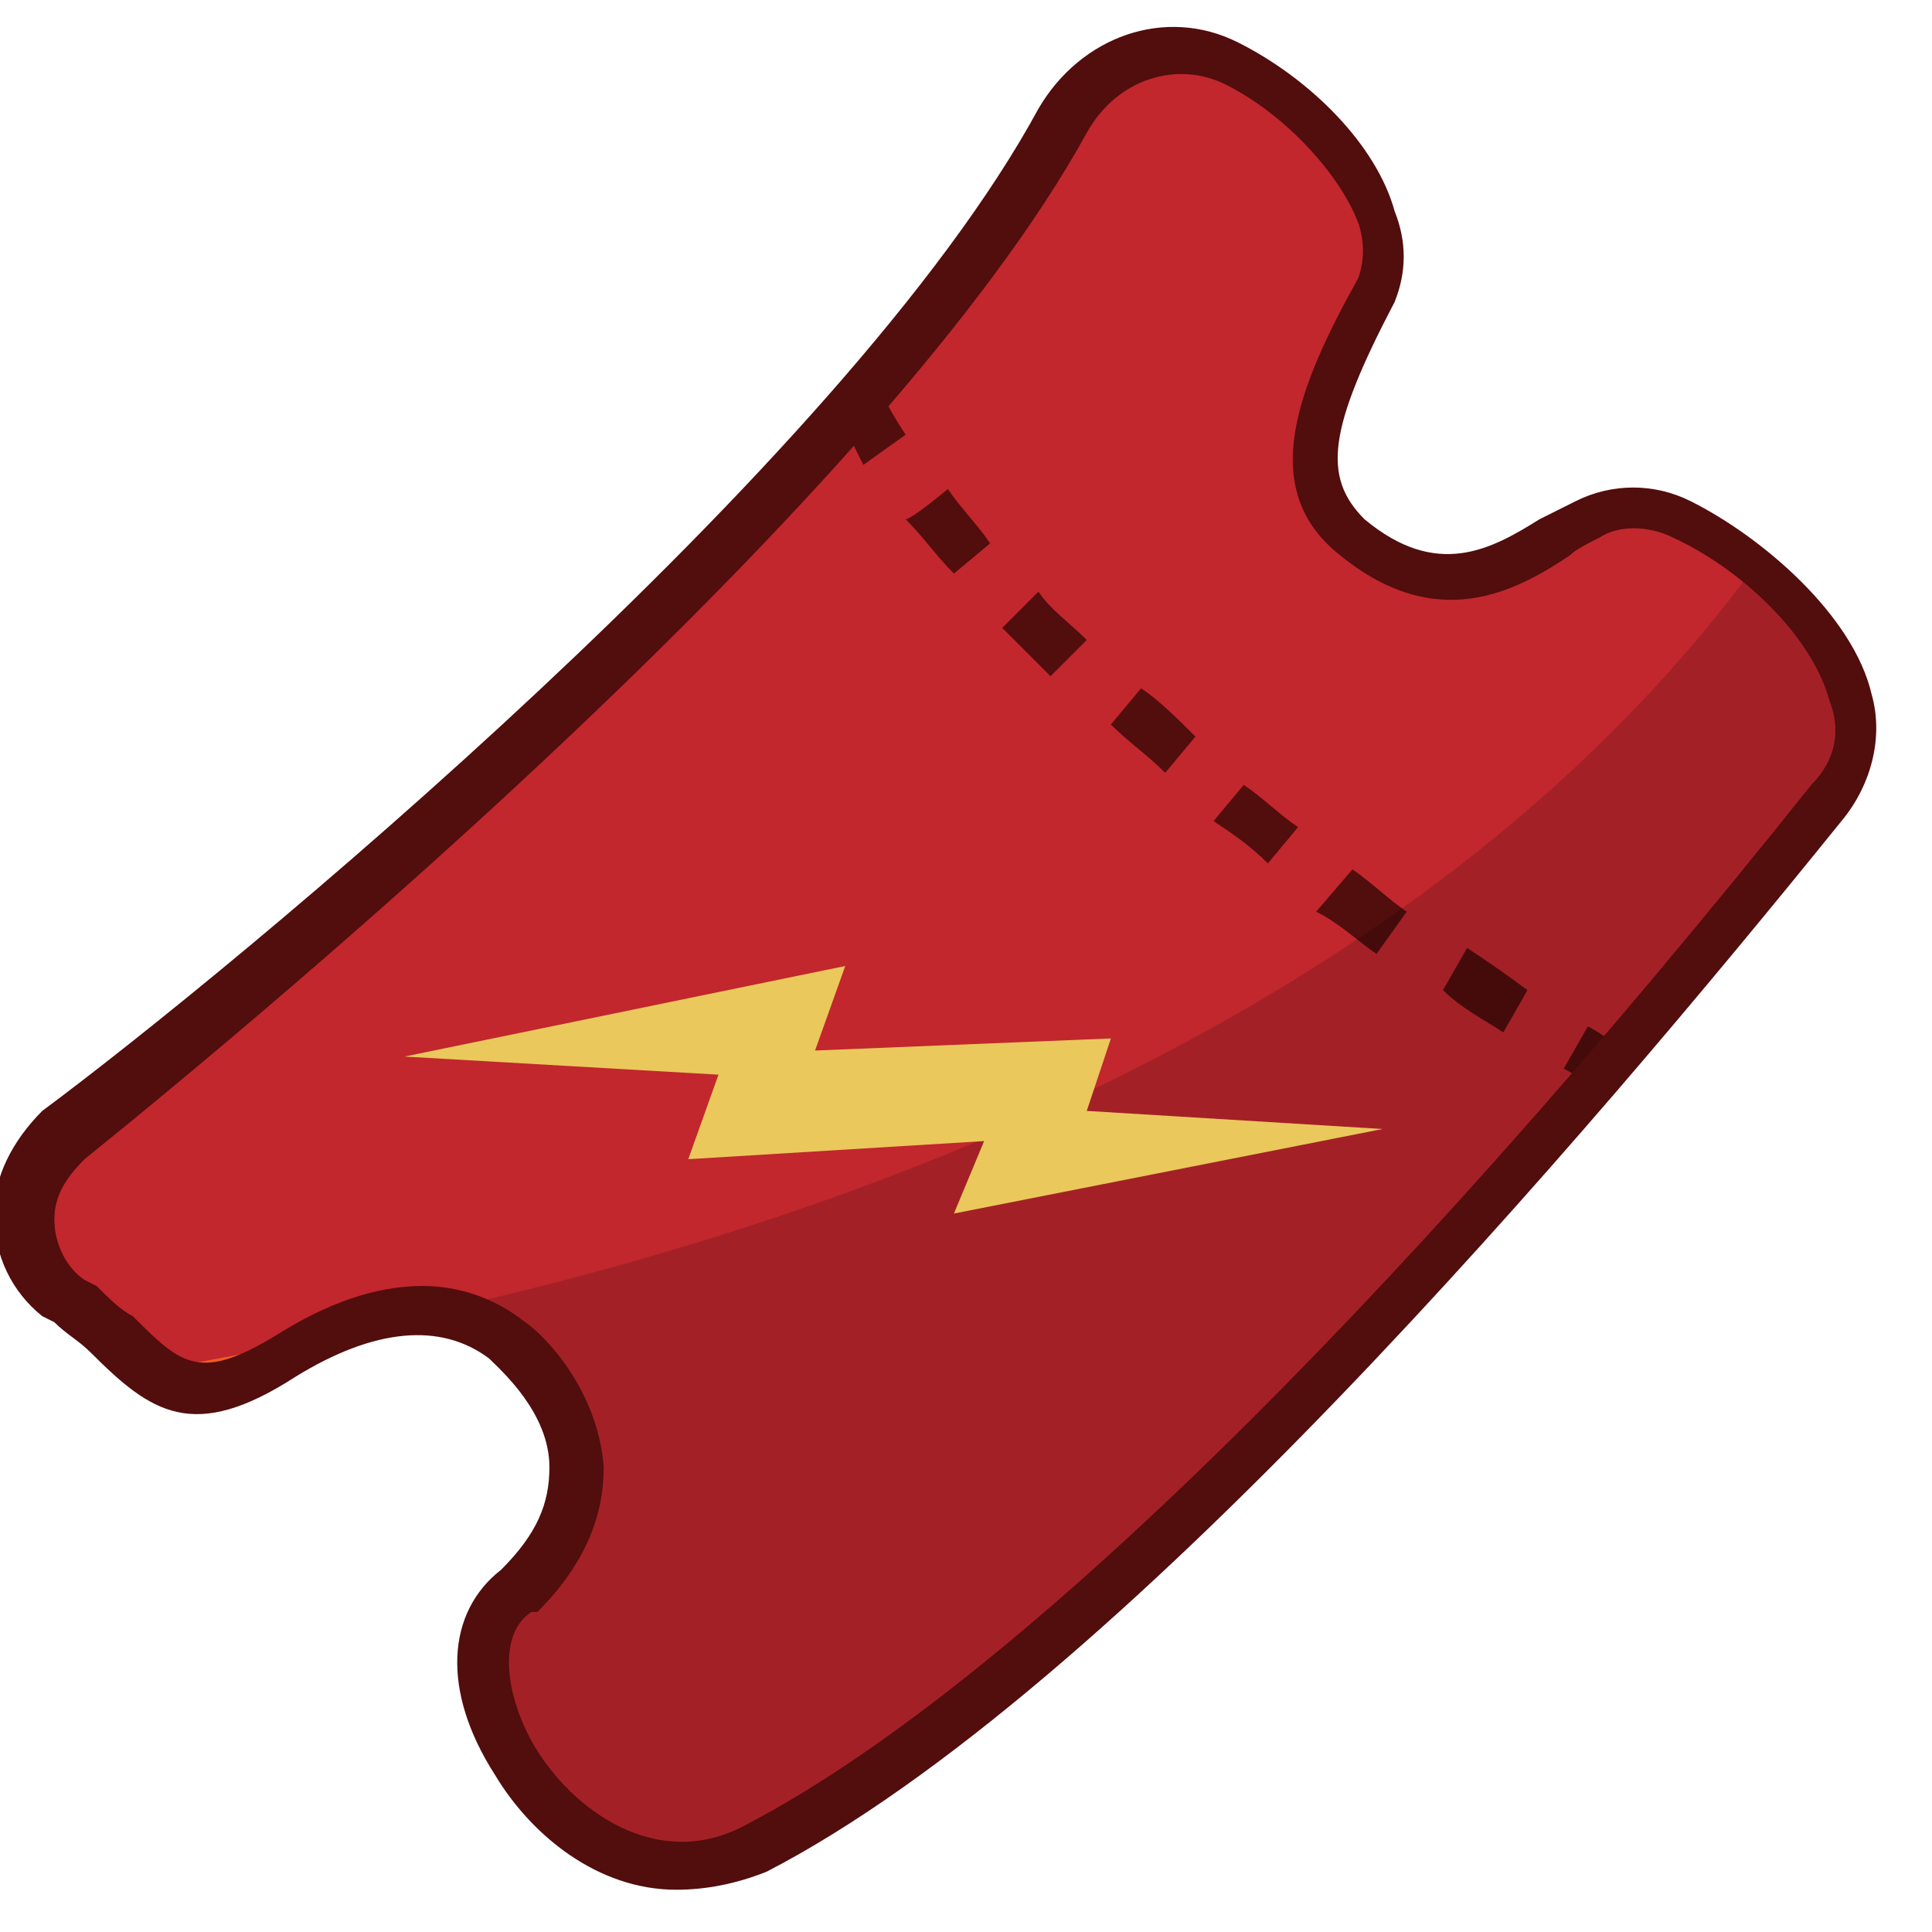
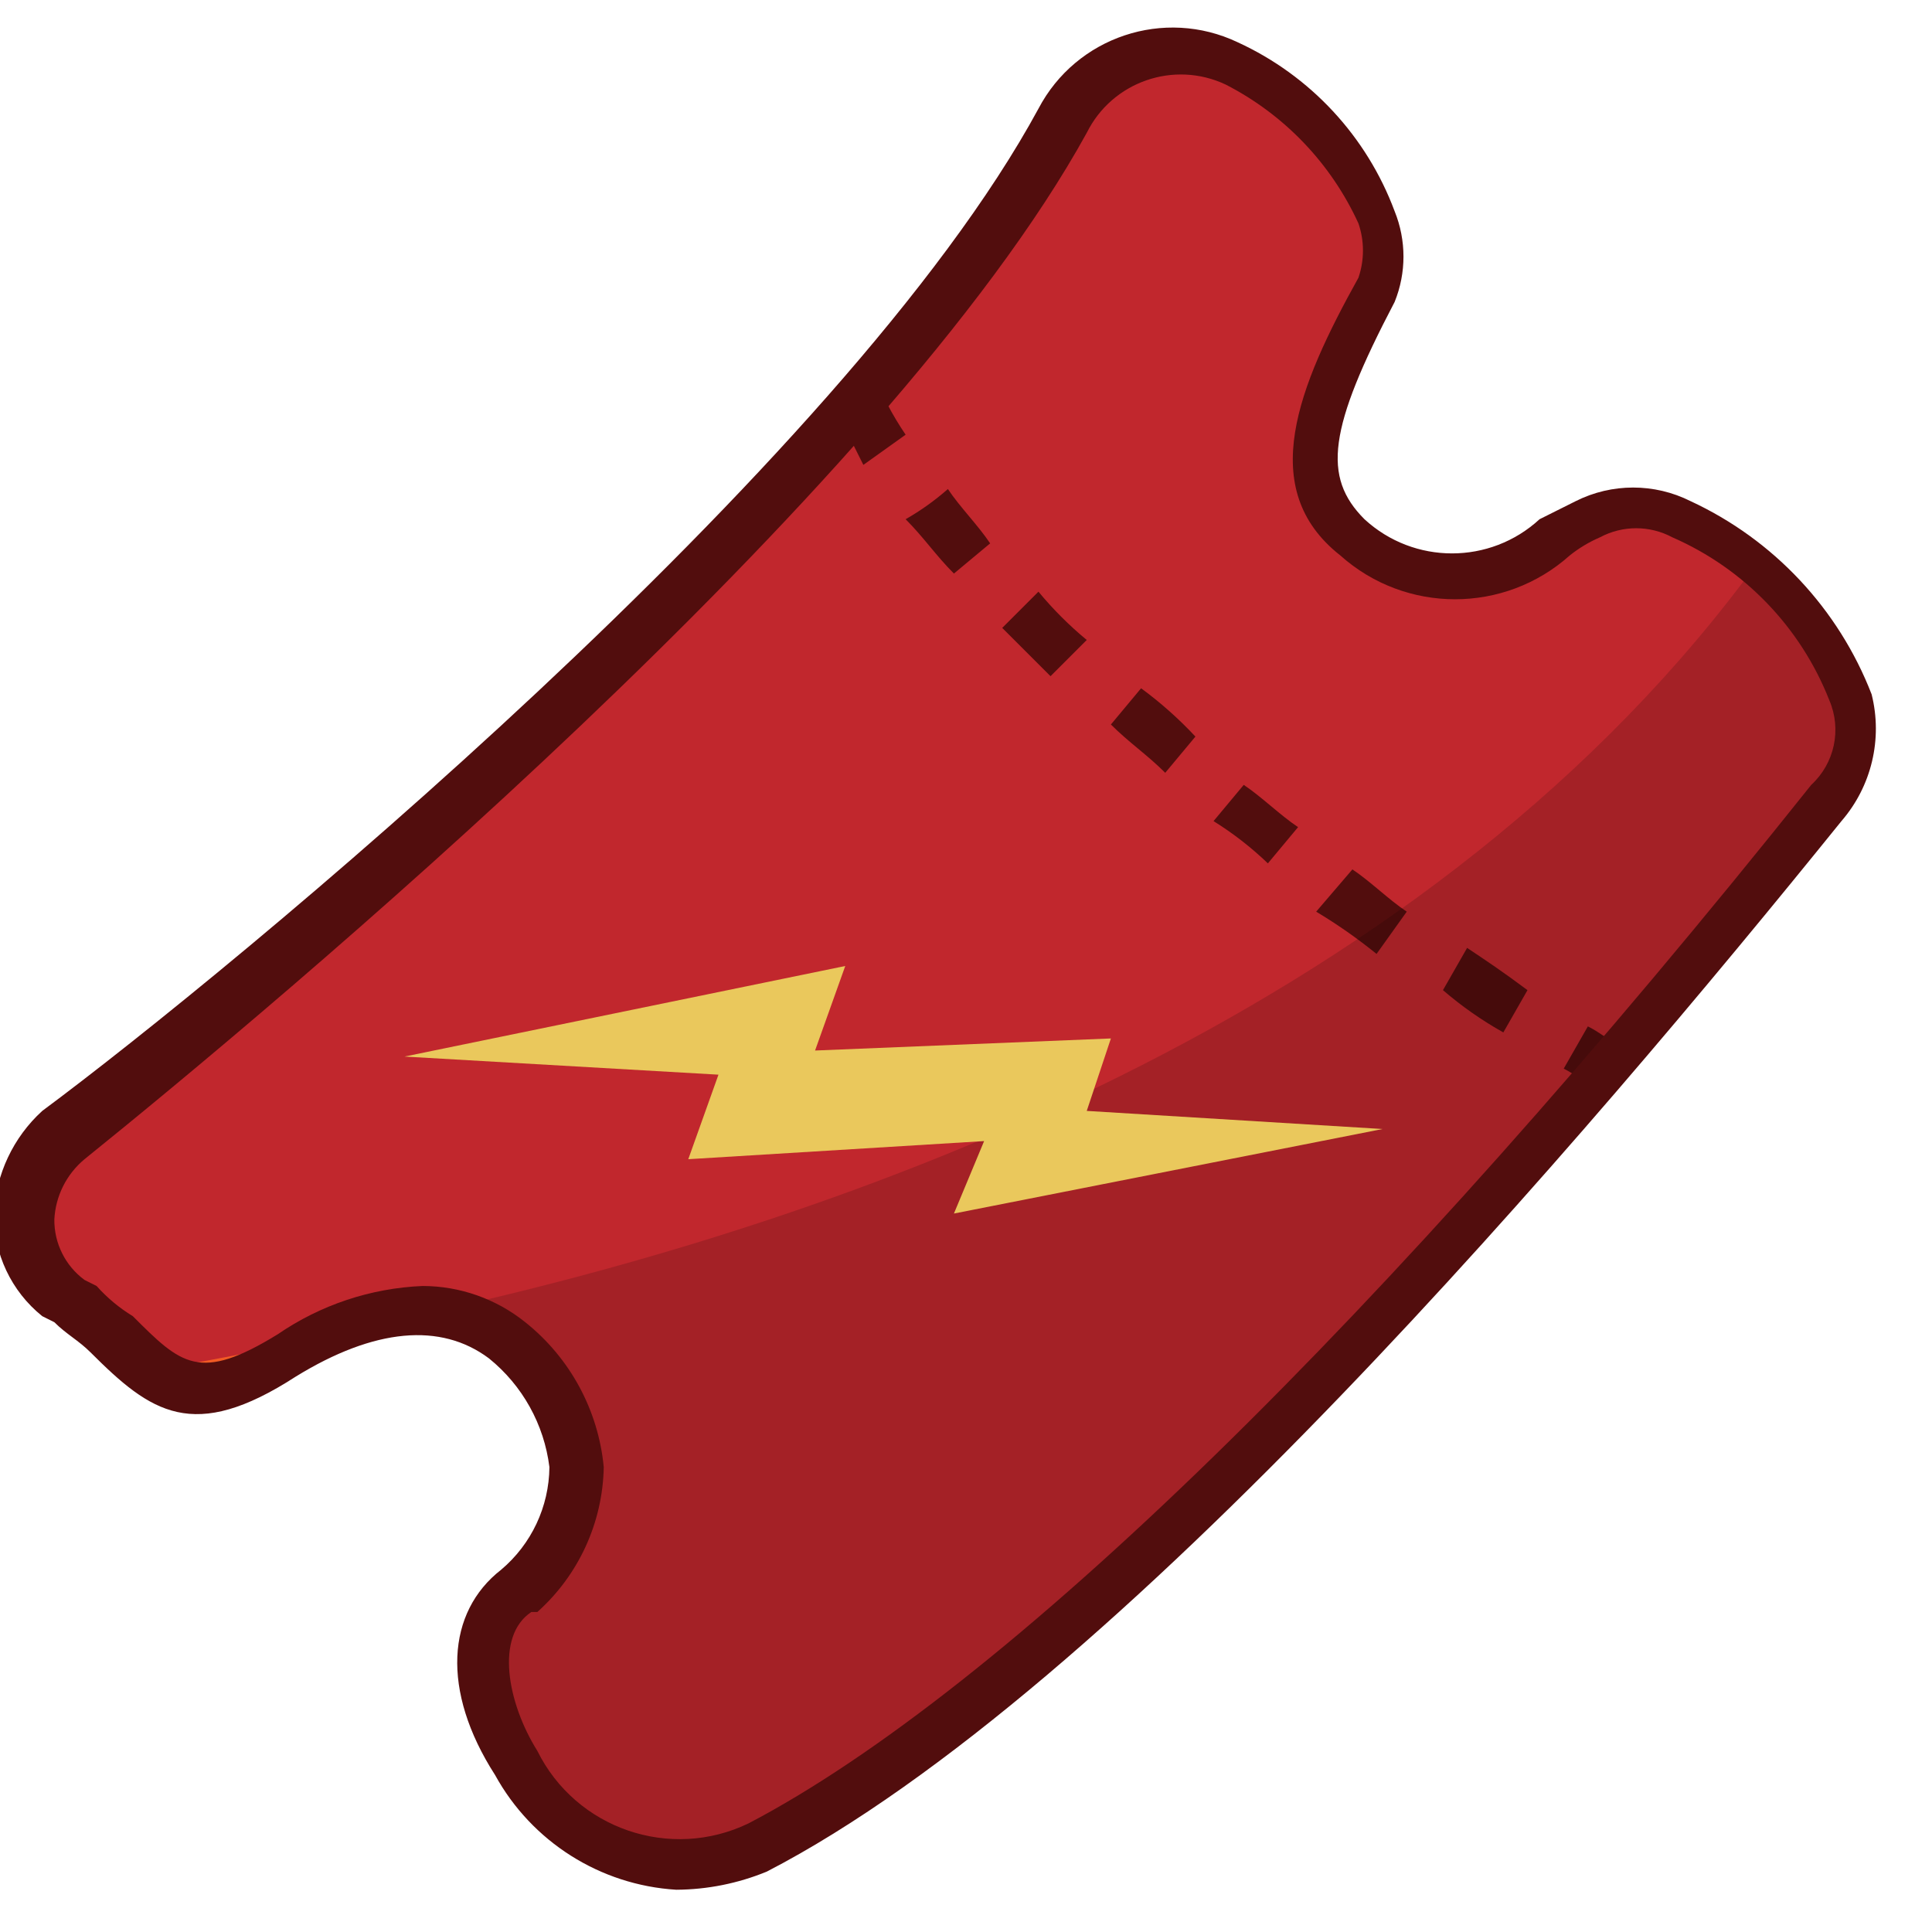
- <svg xmlns="http://www.w3.org/2000/svg" version="1.1" id="Layer_1" x="0px" y="0px" viewBox="0 0 32 32" style="enable-background:new 0 0 32 32;" xml:space="preserve">
-   <style type="text/css">
- 	.st0{fill-rule:evenodd;clip-rule:evenodd;fill:#C1272D;}
- 	.st1{fill-rule:evenodd;clip-rule:evenodd;fill:#520D0D;}
- 	.st2{fill-rule:evenodd;clip-rule:evenodd;fill:#F15A24;}
- 	.st3{fill-rule:evenodd;clip-rule:evenodd;fill-opacity:0.153;}
- 	.st4{fill:#EAC85C;}
- </style>
-   <g>
-     <g>
-       <g>
-         <g>
-           <path class="st0" d="M1,18.8C4.2,16.3,14.3,7.9,17.5,2c0.5-1,1.8-1.5,2.8-0.9c1.5,0.8,3,2.6,2.4,3.8c-1,1.9-1.4,3.2-0.4,4.1      c1.8,1.4,2.9,0.2,4-0.3c0.5-0.2,1.1-0.3,1.6,0c1.6,0.7,3.8,2.9,2.4,4.7c-1.8,2.2-11,13.9-17.7,17.3c-3,1.8-5.9-2.9-4-4.2      c1.8-1.7,0.7-3.4-0.2-4.1c-0.9-0.7-2.1-0.7-3.7,0.2c-1.5,0.9-2,0.5-2.9-0.3c-0.2-0.2-0.5-0.4-0.8-0.7C0.2,20.8,0.2,19.5,1,18.8" />
-           <path class="st1" d="M26.3,17c0.2,0.1,0.3,0.2,0.5,0.3L26.4,18c-0.2-0.1-0.3-0.2-0.5-0.3C25.9,17.7,26.3,17,26.3,17z M24.3,15.7      c0.3,0.2,0.6,0.4,1,0.7l-0.4,0.7c-0.3-0.2-0.7-0.4-1-0.7L24.3,15.7L24.3,15.7z M22.4,14.4c0.3,0.2,0.6,0.5,0.9,0.7l-0.5,0.7      c-0.3-0.2-0.6-0.5-1-0.7L22.4,14.4L22.4,14.4z M20.6,13c0.3,0.2,0.6,0.5,0.9,0.7L21,14.3c-0.3-0.3-0.6-0.5-0.9-0.7L20.6,13z       M18.9,11.4c0.3,0.2,0.6,0.5,0.9,0.8l-0.5,0.6c-0.3-0.3-0.6-0.5-0.9-0.8L18.9,11.4L18.9,11.4z M17.2,9.8      c0.2,0.3,0.5,0.5,0.8,0.8l-0.6,0.6c-0.3-0.3-0.6-0.6-0.8-0.8L17.2,9.8z M15.7,8.1c0.2,0.3,0.5,0.6,0.7,0.9l-0.6,0.5      c-0.3-0.3-0.5-0.6-0.8-0.9C15.1,8.6,15.7,8.1,15.7,8.1z M14.7,6.7c0,0,0.1,0.2,0.3,0.5l-0.7,0.5C14.1,7.3,14,7.1,14,7.1      L14.7,6.7z" />
-           <path class="st2" d="M4.7,22.5c0.2-0.1,0.3-0.2,0.5-0.3c-1.1,0.2-2,0.4-2.8,0.5C3,23.1,3.6,23.2,4.7,22.5" />
-           <path class="st3" d="M30.3,13.2c1.1-1.3,0.1-2.9-1.2-3.9c-0.1,0.1-0.1,0.2-0.2,0.3C23.4,16.9,14,20.2,7.3,21.7      c0.4,0.1,0.8,0.2,1.1,0.5c0.9,0.7,1.9,2.4,0.2,4.1c-1.9,1.2,1,5.9,4,4.2C19.3,27.1,28.5,15.4,30.3,13.2" />
-           <g>
-             <path class="st1" d="M7,21.3c0.6,0,1.2,0.2,1.7,0.6c0.3,0.2,1.2,1.1,1.3,2.4c0,0.8-0.3,1.6-1.1,2.4l-0.1,0       c-0.6,0.4-0.4,1.5,0.1,2.3c0.7,1.1,2.1,2,3.5,1.2C16.6,28,22.9,21.9,30,13c0.4-0.4,0.5-0.9,0.3-1.4c-0.3-1.1-1.5-2.2-2.6-2.7       c-0.4-0.2-0.9-0.2-1.2,0c-0.2,0.1-0.4,0.2-0.5,0.3c-0.9,0.6-2.2,1.3-3.8,0c-1.4-1.1-0.7-2.8,0.3-4.6c0.1-0.3,0.1-0.6,0-0.9       c-0.3-0.8-1.2-1.8-2.2-2.3c-0.8-0.4-1.8-0.1-2.3,0.8c-3.3,6-13.5,14.5-16.6,17c-0.3,0.3-0.5,0.6-0.5,1s0.2,0.8,0.5,1l0.2,0.1       c0.2,0.2,0.4,0.4,0.6,0.5c0.8,0.8,1.1,1.1,2.4,0.3C5.4,21.6,6.2,21.3,7,21.3 M11.2,31.3c-1.3,0-2.4-0.9-3-1.9       C7.3,28,7.4,26.7,8.3,26c0.6-0.6,0.8-1.1,0.8-1.7c0-0.9-0.8-1.6-1-1.8c-0.8-0.6-1.9-0.5-3.2,0.3c-1.7,1.1-2.4,0.6-3.4-0.4       c-0.2-0.2-0.4-0.3-0.6-0.5l-0.2-0.1c-0.5-0.4-0.8-1-0.8-1.7c0-0.6,0.3-1.2,0.8-1.7C3.8,16.1,14,7.7,17.2,1.8       c0.7-1.2,2.1-1.7,3.3-1.1c1.2,0.6,2.3,1.7,2.6,2.8C23.3,4,23.3,4.5,23.1,5c-1.1,2.1-1.2,2.9-0.5,3.6c1.2,1,2.1,0.5,2.9,0       c0.2-0.1,0.4-0.2,0.6-0.3c0.6-0.3,1.3-0.3,1.9,0c1.2,0.6,2.7,1.9,3,3.2c0.2,0.7,0,1.5-0.5,2.1c-4.2,5.2-12,14.4-17.8,17.4       C12.2,31.2,11.7,31.3,11.2,31.3" />
-           </g>
-         </g>
-       </g>
-     </g>
-   </g>
-   <g>
-     <polygon class="st4" points="22.9,18.7 15.8,20.1 16.3,18.9 11.4,19.2 11.9,17.8 6.7,17.5 14,16 13.5,17.4 18.4,17.2 18,18.4  " />
-   </g>
+ <svg xmlns="http://www.w3.org/2000/svg" width="32" height="32" viewBox="0 0 32 32">
+   <defs>
+     <style>.a{fill:#c1272d;}.a,.b,.c,.d{fill-rule:evenodd;}.b{fill:#520d0d;}.c{fill:#f15a24;}.d{fill-opacity:0.15;}.e{fill:#eac85c;}</style>
+   </defs>
+   <path class="a" d="M1,18.8C4.2,16.3,14.3,7.9,17.5,2a2,2,0,0,1,2.8-.9c1.5.8,3,2.6,2.4,3.8-1,1.9-1.4,3.2-.4,4.1,1.8,1.4,2.9.2,4-.3a1.8,1.8,0,0,1,1.6,0c1.6.7,3.8,2.9,2.4,4.7-1.8,2.2-11,13.9-17.7,17.3-3,1.8-5.9-2.9-4-4.2a2.53,2.53,0,0,0-.2-4.1c-.9-.7-2.1-.7-3.7.2s-2,.5-2.9-.3c-.2-.2-.5-.4-.8-.7a1.93,1.93,0,0,1,0-2.8" />
+   <path class="b" d="M26.3,17c.2.1.3.2.5.3l-.4.7c-.2-.1-.3-.2-.5-.3Zm-2-1.3c.3.2.6.4,1,.7l-.4.7a6.07,6.07,0,0,1-1-.7l.4-.7Zm-1.9-1.3c.3.2.6.5.9.7l-.5.7a8.65,8.65,0,0,0-1-.7l.6-.7ZM20.6,13c.3.2.6.5.9.7l-.5.6a5.5,5.5,0,0,0-.9-.7Zm-1.7-1.6a6.47,6.47,0,0,1,.9.8l-.5.6c-.3-.3-.6-.5-.9-.8l.5-.6ZM17.2,9.8a6,6,0,0,0,.8.8l-.6.6-.8-.8ZM15.7,8.1c.2.3.5.6.7.9l-.6.5c-.3-.3-.5-.6-.8-.9A4.23,4.23,0,0,0,15.7,8.1Zm-1-1.4a5.2,5.2,0,0,0,.3.5l-.7.5L14,7.1Z" />
+   <path class="c" d="M4.7,22.5c.2-.1.3-.2.5-.3-1.1.2-2,.4-2.8.5.6.4,1.2.5,2.3-.2" />
+   <path class="d" d="M30.3,13.2c1.1-1.3.1-2.9-1.2-3.9-.1.1-.1.2-.2.3C23.4,16.9,14,20.2,7.3,21.7a2.22,2.22,0,0,1,1.1.5,2.59,2.59,0,0,1,.2,4.1c-1.9,1.2,1,5.9,4,4.2,6.7-3.4,15.9-15.1,17.7-17.3" />
+   <path class="b" d="M7,21.3a2.72,2.72,0,0,1,1.7.6A3.49,3.49,0,0,1,10,24.3a3.3,3.3,0,0,1-1.1,2.4H8.8c-.6.4-.4,1.5.1,2.3a2.63,2.63,0,0,0,3.5,1.2C16.6,28,22.9,21.9,30,13a1.24,1.24,0,0,0,.3-1.4,4.9,4.9,0,0,0-2.6-2.7,1.27,1.27,0,0,0-1.2,0,2.19,2.19,0,0,0-.5.3,2.85,2.85,0,0,1-3.8,0c-1.4-1.1-.7-2.8.3-4.6a1.39,1.39,0,0,0,0-.9,4.85,4.85,0,0,0-2.2-2.3,1.74,1.74,0,0,0-2.3.8c-3.3,6-13.5,14.5-16.6,17a1.39,1.39,0,0,0-.5,1,1.23,1.23,0,0,0,.5,1l.2.1a2.65,2.65,0,0,0,.6.5c.8.8,1.1,1.1,2.4.3A4.58,4.58,0,0,1,7,21.3m4.2,10a3.68,3.68,0,0,1-3-1.9c-.9-1.4-.8-2.7.1-3.4a2.25,2.25,0,0,0,.8-1.7,2.75,2.75,0,0,0-1-1.8c-.8-.6-1.9-.5-3.2.3-1.7,1.1-2.4.6-3.4-.4-.2-.2-.4-.3-.6-.5l-.2-.1a2.14,2.14,0,0,1-.8-1.7,2.46,2.46,0,0,1,.8-1.7C3.8,16.1,14,7.7,17.2,1.8A2.51,2.51,0,0,1,20.5.7a5,5,0,0,1,2.6,2.8,2,2,0,0,1,0,1.5c-1.1,2.1-1.2,2.9-.5,3.6a2.14,2.14,0,0,0,2.9,0l.6-.3a2.12,2.12,0,0,1,1.9,0,5.86,5.86,0,0,1,3,3.2,2.34,2.34,0,0,1-.5,2.1C26.3,18.8,18.5,28,12.7,31a4,4,0,0,1-1.5.3" />
+   <polygon class="e" points="22.9 18.7 15.8 20.1 16.3 18.9 11.4 19.2 11.9 17.8 6.7 17.5 14 16 13.5 17.4 18.4 17.2 18 18.4 22.9 18.7" />
</svg>
